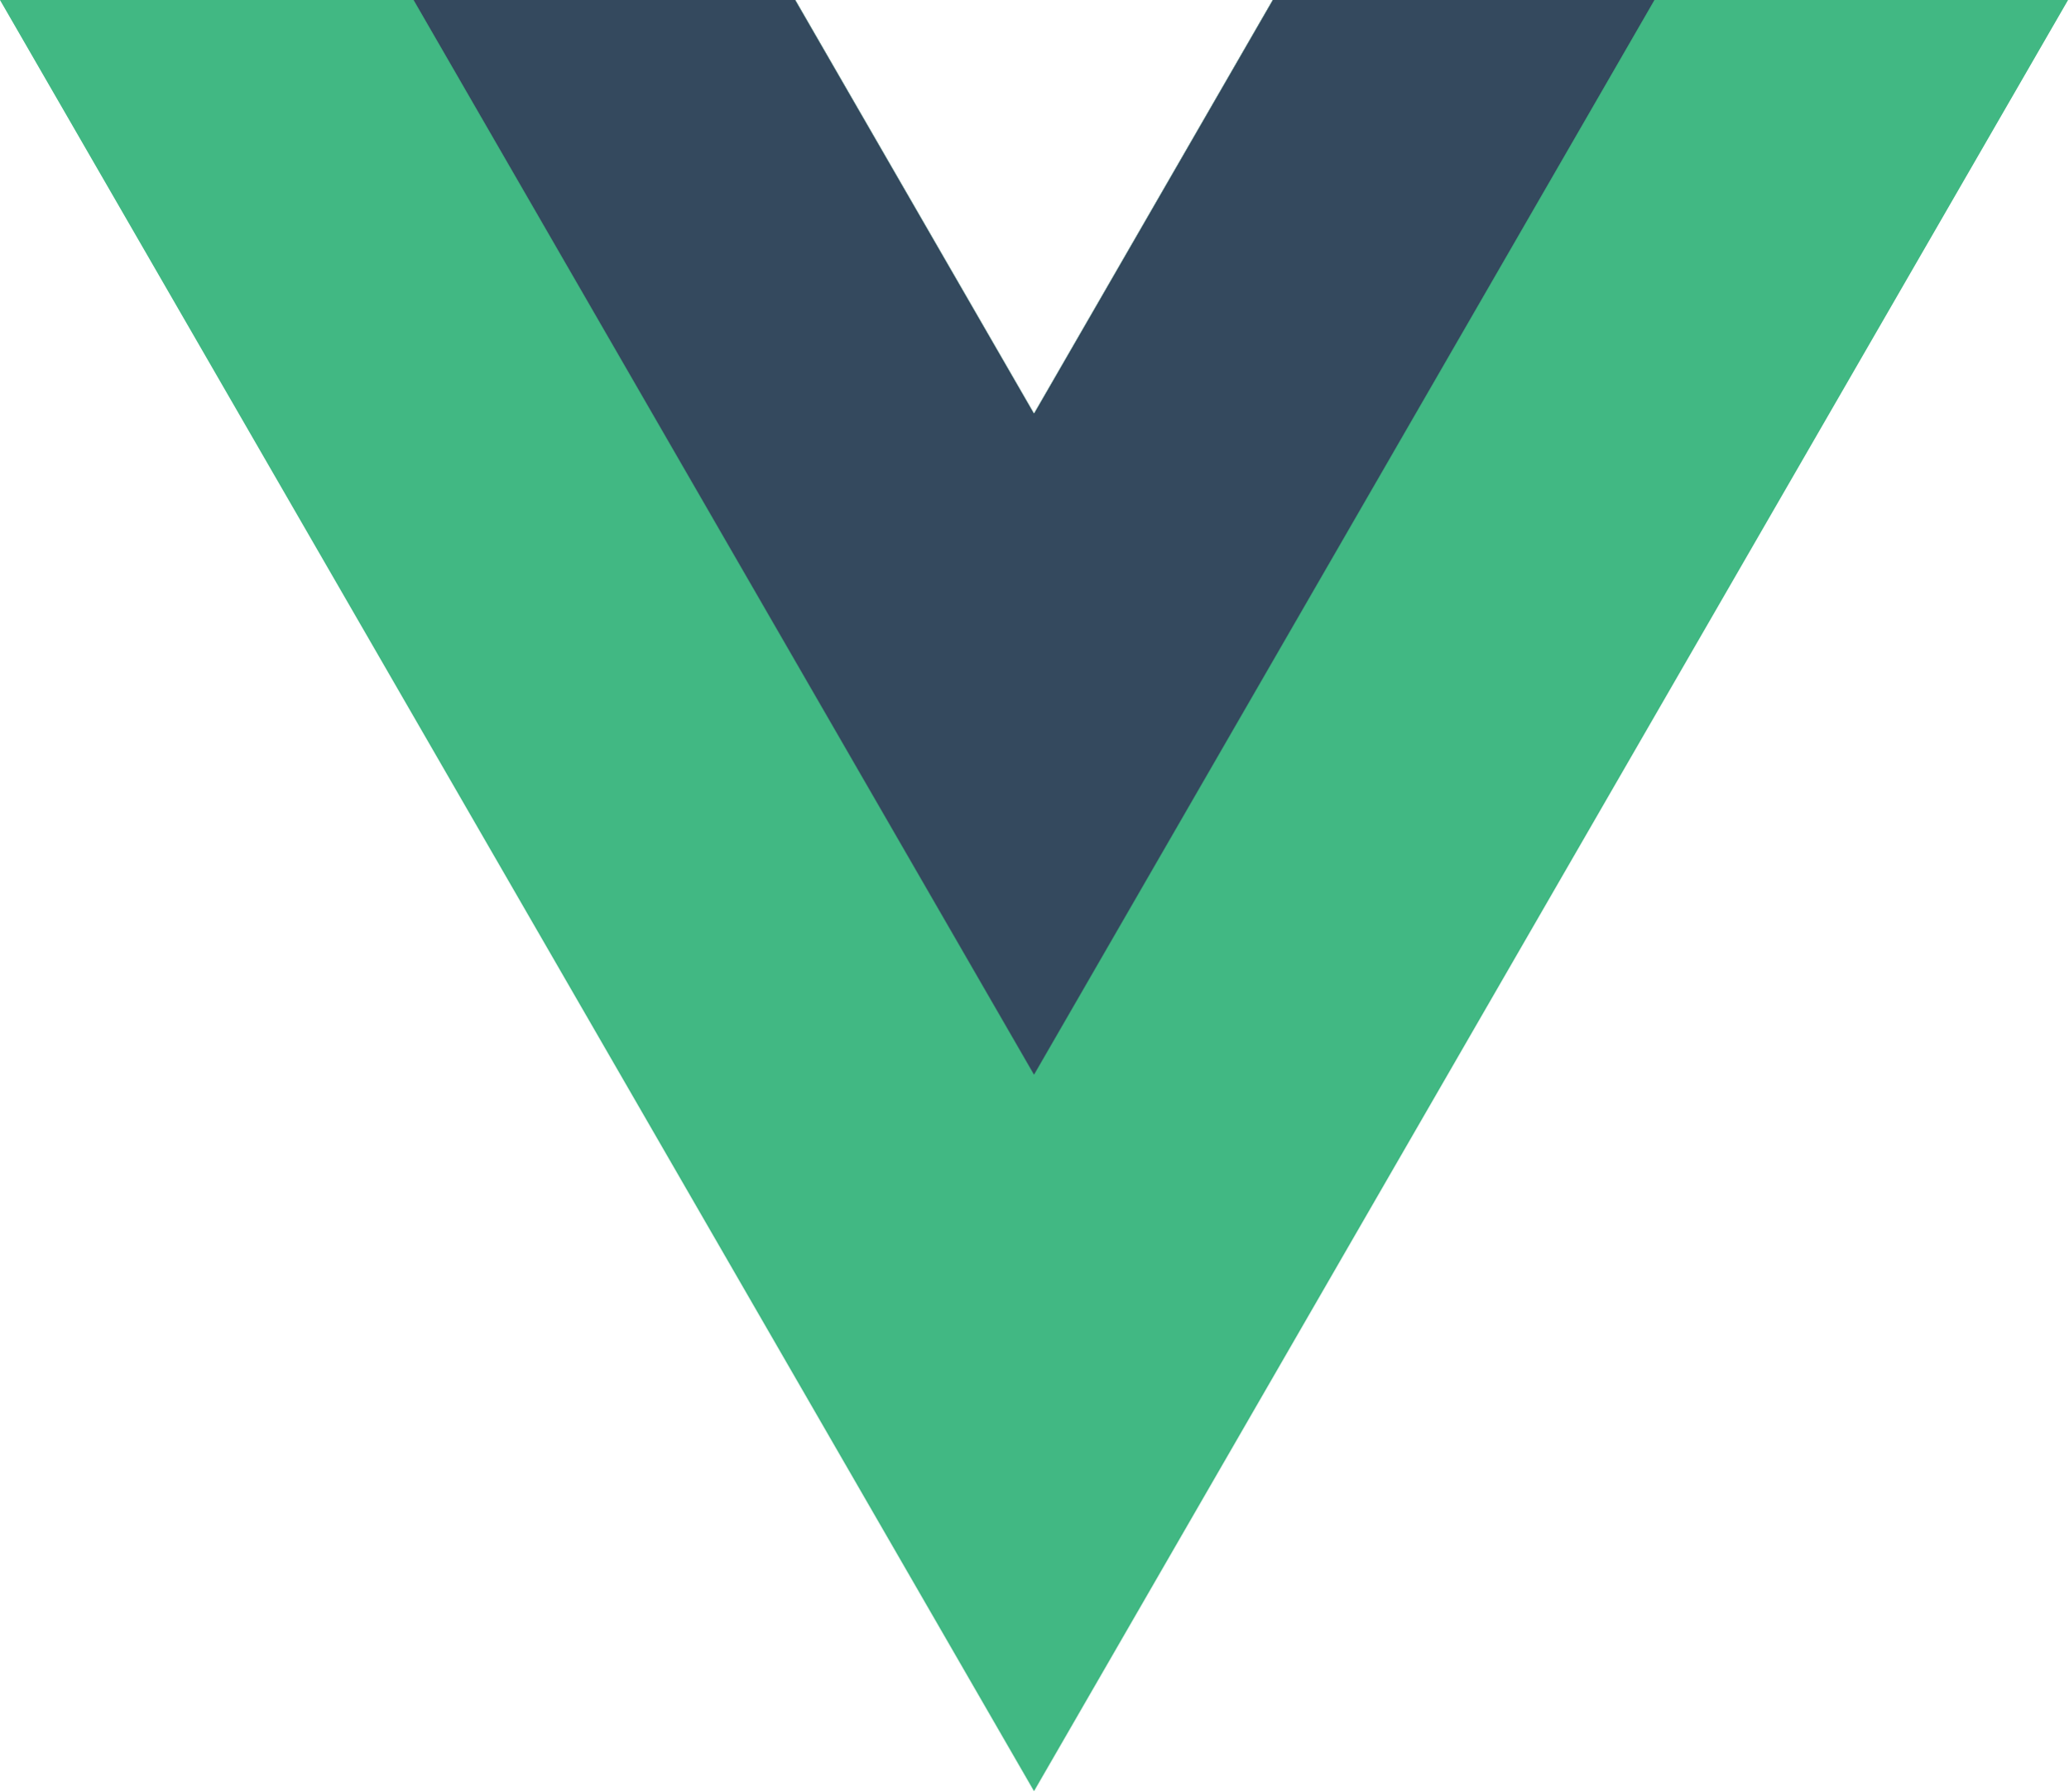
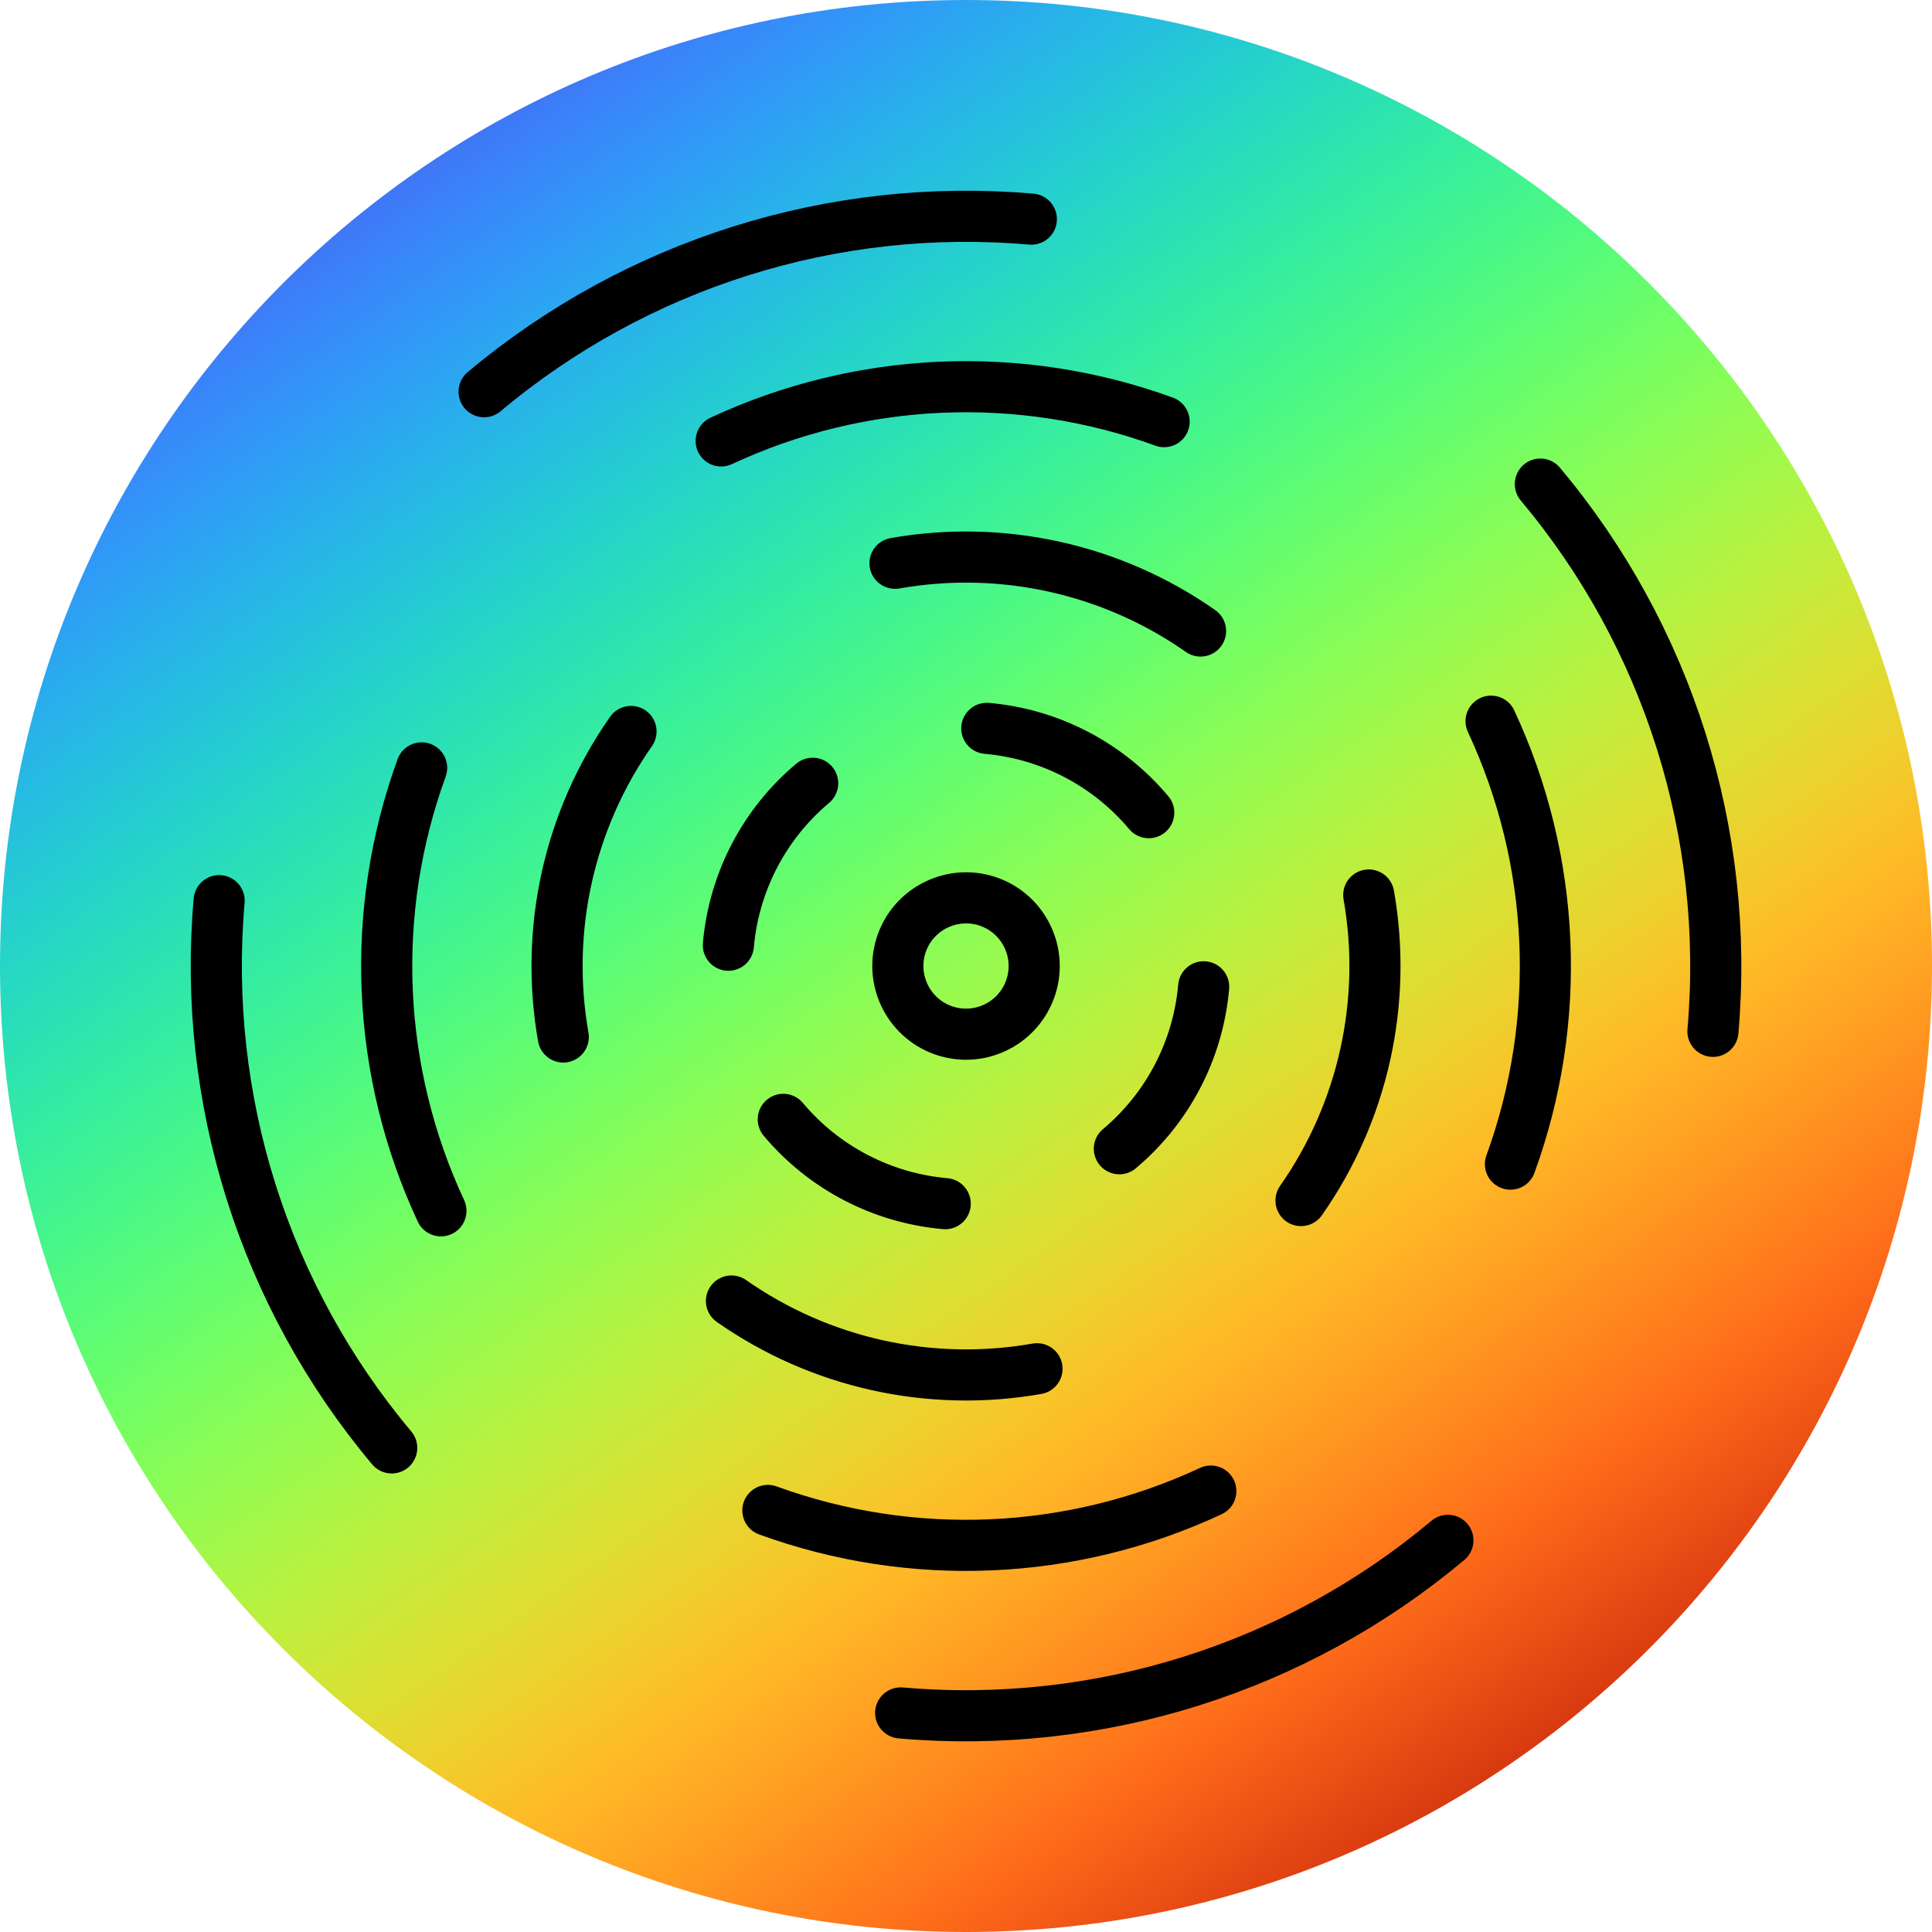
- <svg xmlns="http://www.w3.org/2000/svg" viewBox="0 0 261.76 226.69">
-   <path d="M161.096.001l-30.225 52.351L100.647.001H-.005l130.877 226.688L261.749.001z" fill="#41b883" />
-   <path d="M161.096.001l-30.225 52.351L100.647.001H52.346l78.526 136.01L209.398.001z" fill="#34495e" />
+ <svg xmlns="http://www.w3.org/2000/svg" xmlns:xlink="http://www.w3.org/1999/xlink" class="typst-doc" viewBox="0 0 28.346 28.346" width="28.346pt" height="28.346pt">
+   <g>
+     <g transform="translate(0.000000000000000895172 0.000000000000000895172)">
+       <g class="typst-group">
+         <g>
+           <g transform="translate(0 0)">
+             <path class="typst-shape" fill="url(#gAB62AEAF84A876684387363647425B68)" fill-rule="nonzero" d="M 14.173 0 C 6.353 0 0 6.353 0 14.173 C 0 21.994 6.353 28.346 14.173 28.346 C 21.994 28.346 28.346 21.994 28.346 14.173 C 28.346 6.353 21.994 0 14.173 0 Z " />
+           </g>
+           <g transform="translate(13.17308 13.17308)">
+             <path class="typst-shape" fill="none" stroke="#000000" stroke-width="0.75" stroke-linecap="round" stroke-linejoin="miter" stroke-miterlimit="4" d="M 1.342 0.06 C 0.824 -0.128 0.249 0.14 0.06 0.658 C -0.128 1.177 0.14 1.751 0.658 1.94 C 1.177 2.129 1.751 1.861 1.94 1.342 C 2.129 0.824 1.861 0.249 1.342 0.06 Z " />
+           </g>
+           <g transform="translate(14.47827 10.68655)">
+             <path class="typst-shape" fill="none" stroke="#000000" stroke-width="0.75" stroke-linecap="round" stroke-linejoin="miter" stroke-miterlimit="4" d="M 2.376 1.237 C 1.779 0.526 0.925 0.081 0 0 " />
+           </g>
+           <g transform="translate(10.68655 11.49207)">
+             <path class="typst-shape" fill="none" stroke="#000000" stroke-width="0.75" stroke-linecap="round" stroke-linejoin="miter" stroke-miterlimit="4" d="M 1.237 0 C 0.526 0.597 0.081 1.451 0 2.376 " />
+           </g>
+           <g transform="translate(11.49207 16.42298)">
+             <path class="typst-shape" fill="none" stroke="#000000" stroke-width="0.75" stroke-linecap="round" stroke-linejoin="miter" stroke-miterlimit="4" d="M 0 0 C 0.597 0.711 1.451 1.156 2.376 1.237 " />
+           </g>
+           <g transform="translate(16.42298 14.47827)">
+             <path class="typst-shape" fill="none" stroke="#000000" stroke-width="0.75" stroke-linecap="round" stroke-linejoin="miter" stroke-miterlimit="4" d="M 0 2.376 C 0.711 1.779 1.156 0.925 1.237 0 " />
+           </g>
+           <g transform="translate(19.08814 13.13134)">
+             <path class="typst-shape" fill="none" stroke="#000000" stroke-width="0.75" stroke-linecap="round" stroke-linejoin="miter" stroke-miterlimit="4" d="M 0 4.483 C 0.913 3.18 1.27 1.567 0.994 0 " />
+           </g>
+           <g transform="translate(13.13134 8.173203)">
+             <path class="typst-shape" fill="none" stroke="#000000" stroke-width="0.75" stroke-linecap="round" stroke-linejoin="miter" stroke-miterlimit="4" d="M 4.483 1.085 C 3.18 0.172 1.567 -0.185 0 0.091 " />
+           </g>
+           <g transform="translate(8.173203 10.73177)">
+             <path class="typst-shape" fill="none" stroke="#000000" stroke-width="0.75" stroke-linecap="round" stroke-linejoin="miter" stroke-miterlimit="4" d="M 1.085 0 C 0.172 1.304 -0.185 2.916 0.091 4.483 " />
+           </g>
+           <g transform="translate(10.73177 19.08814)">
+             <path class="typst-shape" fill="none" stroke="#000000" stroke-width="0.75" stroke-linecap="round" stroke-linejoin="miter" stroke-miterlimit="4" d="M 0 0 C 1.304 0.913 2.916 1.27 4.483 0.994 " />
+           </g>
+           <g transform="translate(11.26606 21.87684)">
+             <path class="typst-shape" fill="none" stroke="#000000" stroke-width="0.75" stroke-linecap="round" stroke-linejoin="miter" stroke-miterlimit="4" d="M 0 0.284 C 2.118 1.055 4.456 0.953 6.499 0 " />
+           </g>
+           <g transform="translate(21.87684 10.58097)">
+             <path class="typst-shape" fill="none" stroke="#000000" stroke-width="0.75" stroke-linecap="round" stroke-linejoin="miter" stroke-miterlimit="4" d="M 0.284 6.499 C 1.055 4.381 0.953 2.043 0 0 " />
+           </g>
+           <g transform="translate(10.58097 5.673225)">
+             <path class="typst-shape" fill="none" stroke="#000000" stroke-width="0.75" stroke-linecap="round" stroke-linejoin="miter" stroke-miterlimit="4" d="M 6.499 0.513 C 4.381 -0.258 2.043 -0.156 0 0.796 " />
+           </g>
+           <g transform="translate(5.673225 11.26606)">
+             <path class="typst-shape" fill="none" stroke="#000000" stroke-width="0.75" stroke-linecap="round" stroke-linejoin="miter" stroke-miterlimit="4" d="M 0.513 0 C -0.258 2.118 -0.156 4.456 0.796 6.499 " />
+           </g>
+           <g transform="translate(3.173199 13.21452)">
+             <path class="typst-shape" fill="none" stroke="#000000" stroke-width="0.75" stroke-linecap="round" stroke-linejoin="miter" stroke-miterlimit="4" d="M 0.042 0 C -0.212 2.906 0.698 5.795 2.574 8.029 " />
+           </g>
+           <g transform="translate(13.21452 22.59972)">
+             <path class="typst-shape" fill="none" stroke="#000000" stroke-width="0.75" stroke-linecap="round" stroke-linejoin="miter" stroke-miterlimit="4" d="M 0 2.532 C 2.906 2.786 5.795 1.875 8.029 0 " />
+           </g>
+           <g transform="translate(22.59972 7.102564)">
+             <path class="typst-shape" fill="none" stroke="#000000" stroke-width="0.75" stroke-linecap="round" stroke-linejoin="miter" stroke-miterlimit="4" d="M 2.532 8.029 C 2.786 5.123 1.875 2.235 0 0 " />
+           </g>
+           <g transform="translate(7.102564 3.173199)">
+             <path class="typst-shape" fill="none" stroke="#000000" stroke-width="0.75" stroke-linecap="round" stroke-linejoin="miter" stroke-miterlimit="4" d="M 8.029 0.042 C 5.123 -0.212 2.235 0.698 0 2.574 " />
+           </g>
+         </g>
+       </g>
+     </g>
+   </g>
+   <defs id="gradients">
+     <linearGradient id="f28DEF73124A827F41E1FD4C55247CAE6" spreadMethod="pad" gradientUnits="userSpaceOnUse" x1="0" y1="0" x2="0.799" y2="1.141">
+       <stop offset="0%" stop-color="#23171b" />
+       <stop offset="0.39%" stop-color="#271a28" />
+       <stop offset="0.39%" stop-color="#271a28" />
+       <stop offset="0.78%" stop-color="#2b1c33" />
+       <stop offset="0.78%" stop-color="#2b1c33" />
+       <stop offset="1.18%" stop-color="#2f1e3f" />
+       <stop offset="1.18%" stop-color="#2f1e3f" />
+       <stop offset="1.57%" stop-color="#32204a" />
+       <stop offset="1.57%" stop-color="#32204a" />
+       <stop offset="1.96%" stop-color="#362354" />
+       <stop offset="1.96%" stop-color="#362354" />
+       <stop offset="2.35%" stop-color="#39255f" />
+       <stop offset="2.35%" stop-color="#39255f" />
+       <stop offset="2.75%" stop-color="#3b2768" />
+       <stop offset="2.75%" stop-color="#3b2768" />
+       <stop offset="3.14%" stop-color="#3e2a72" />
+       <stop offset="3.14%" stop-color="#3e2a72" />
+       <stop offset="3.53%" stop-color="#402c7b" />
+       <stop offset="3.53%" stop-color="#402c7b" />
+       <stop offset="3.92%" stop-color="#422f83" />
+       <stop offset="3.92%" stop-color="#422f83" />
+       <stop offset="4.31%" stop-color="#44318b" />
+       <stop offset="4.31%" stop-color="#44318b" />
+       <stop offset="4.71%" stop-color="#453493" />
+       <stop offset="4.71%" stop-color="#453493" />
+       <stop offset="5.1%" stop-color="#46369b" />
+       <stop offset="5.1%" stop-color="#46369b" />
+       <stop offset="5.49%" stop-color="#4839a2" />
+       <stop offset="5.49%" stop-color="#4839a2" />
+       <stop offset="5.88%" stop-color="#493ca8" />
+       <stop offset="5.88%" stop-color="#493ca8" />
+       <stop offset="6.27%" stop-color="#493eaf" />
+       <stop offset="6.27%" stop-color="#493eaf" />
+       <stop offset="6.67%" stop-color="#4a41b5" />
+       <stop offset="6.67%" stop-color="#4a41b5" />
+       <stop offset="7.06%" stop-color="#4a44bb" />
+       <stop offset="7.06%" stop-color="#4a44bb" />
+       <stop offset="7.45%" stop-color="#4b46c0" />
+       <stop offset="7.45%" stop-color="#4b46c0" />
+       <stop offset="7.84%" stop-color="#4b49c5" />
+       <stop offset="7.84%" stop-color="#4b49c5" />
+       <stop offset="8.24%" stop-color="#4b4cca" />
+       <stop offset="8.24%" stop-color="#4b4cca" />
+       <stop offset="8.63%" stop-color="#4b4ecf" />
+       <stop offset="8.63%" stop-color="#4b4ecf" />
+       <stop offset="9.02%" stop-color="#4b51d3" />
+       <stop offset="9.02%" stop-color="#4b51d3" />
+       <stop offset="9.41%" stop-color="#4a54d7" />
+       <stop offset="9.41%" stop-color="#4a54d7" />
+       <stop offset="9.8%" stop-color="#4a56db" />
+       <stop offset="9.8%" stop-color="#4a56db" />
+       <stop offset="10.2%" stop-color="#4959de" />
+       <stop offset="10.2%" stop-color="#4959de" />
+       <stop offset="10.59%" stop-color="#495ce2" />
+       <stop offset="10.59%" stop-color="#495ce2" />
+       <stop offset="10.98%" stop-color="#485fe5" />
+       <stop offset="10.98%" stop-color="#485fe5" />
+       <stop offset="11.37%" stop-color="#4761e7" />
+       <stop offset="11.37%" stop-color="#4761e7" />
+       <stop offset="11.76%" stop-color="#4664ea" />
+       <stop offset="11.76%" stop-color="#4664ea" />
+       <stop offset="12.16%" stop-color="#4567ec" />
+       <stop offset="12.16%" stop-color="#4567ec" />
+       <stop offset="12.55%" stop-color="#446aee" />
+       <stop offset="12.55%" stop-color="#446aee" />
+       <stop offset="12.94%" stop-color="#446df0" />
+       <stop offset="12.94%" stop-color="#446df0" />
+       <stop offset="13.33%" stop-color="#426ff2" />
+       <stop offset="13.33%" stop-color="#426ff2" />
+       <stop offset="13.73%" stop-color="#4172f3" />
+       <stop offset="13.73%" stop-color="#4172f3" />
+       <stop offset="14.12%" stop-color="#4075f5" />
+       <stop offset="14.12%" stop-color="#4075f5" />
+       <stop offset="14.51%" stop-color="#3f78f6" />
+       <stop offset="14.51%" stop-color="#3f78f6" />
+       <stop offset="14.9%" stop-color="#3e7af7" />
+       <stop offset="14.9%" stop-color="#3e7af7" />
+       <stop offset="15.29%" stop-color="#3d7df7" />
+       <stop offset="15.29%" stop-color="#3d7df7" />
+       <stop offset="15.69%" stop-color="#3c80f8" />
+       <stop offset="15.69%" stop-color="#3c80f8" />
+       <stop offset="16.08%" stop-color="#3a83f9" />
+       <stop offset="16.08%" stop-color="#3a83f9" />
+       <stop offset="16.47%" stop-color="#3985f9" />
+       <stop offset="16.47%" stop-color="#3985f9" />
+       <stop offset="16.86%" stop-color="#3888f9" />
+       <stop offset="16.86%" stop-color="#3888f9" />
+       <stop offset="17.25%" stop-color="#378bf9" />
+       <stop offset="17.25%" stop-color="#378bf9" />
+       <stop offset="17.65%" stop-color="#368df9" />
+       <stop offset="17.65%" stop-color="#368df9" />
+       <stop offset="18.04%" stop-color="#3590f8" />
+       <stop offset="18.04%" stop-color="#3590f8" />
+       <stop offset="18.43%" stop-color="#3393f8" />
+       <stop offset="18.43%" stop-color="#3393f8" />
+       <stop offset="18.82%" stop-color="#3295f7" />
+       <stop offset="18.82%" stop-color="#3295f7" />
+       <stop offset="19.22%" stop-color="#3198f7" />
+       <stop offset="19.22%" stop-color="#3198f7" />
+       <stop offset="19.61%" stop-color="#309bf6" />
+       <stop offset="19.61%" stop-color="#309bf6" />
+       <stop offset="20%" stop-color="#2f9df5" />
+       <stop offset="20%" stop-color="#2f9df5" />
+       <stop offset="20.39%" stop-color="#2ea0f4" />
+       <stop offset="20.39%" stop-color="#2ea0f4" />
+       <stop offset="20.78%" stop-color="#2da2f3" />
+       <stop offset="20.78%" stop-color="#2da2f3" />
+       <stop offset="21.18%" stop-color="#2ca5f1" />
+       <stop offset="21.18%" stop-color="#2ca5f1" />
+       <stop offset="21.57%" stop-color="#2ba7f0" />
+       <stop offset="21.57%" stop-color="#2ba7f0" />
+       <stop offset="21.96%" stop-color="#2aaaef" />
+       <stop offset="21.96%" stop-color="#2aaaef" />
+       <stop offset="22.35%" stop-color="#2aaced" />
+       <stop offset="22.35%" stop-color="#2aaced" />
+       <stop offset="22.75%" stop-color="#29afec" />
+       <stop offset="22.75%" stop-color="#29afec" />
+       <stop offset="23.14%" stop-color="#28b1ea" />
+       <stop offset="23.14%" stop-color="#28b1ea" />
+       <stop offset="23.53%" stop-color="#28b4e8" />
+       <stop offset="23.53%" stop-color="#28b4e8" />
+       <stop offset="23.92%" stop-color="#27b6e6" />
+       <stop offset="23.92%" stop-color="#27b6e6" />
+       <stop offset="24.31%" stop-color="#27b8e5" />
+       <stop offset="24.31%" stop-color="#27b8e5" />
+       <stop offset="24.71%" stop-color="#26bbe3" />
+       <stop offset="24.71%" stop-color="#26bbe3" />
+       <stop offset="25.1%" stop-color="#26bde1" />
+       <stop offset="25.1%" stop-color="#26bde1" />
+       <stop offset="25.49%" stop-color="#26bfdf" />
+       <stop offset="25.49%" stop-color="#26bfdf" />
+       <stop offset="25.88%" stop-color="#25c1dc" />
+       <stop offset="25.88%" stop-color="#25c1dc" />
+       <stop offset="26.27%" stop-color="#25c3da" />
+       <stop offset="26.27%" stop-color="#25c3da" />
+       <stop offset="26.67%" stop-color="#25c6d8" />
+       <stop offset="26.67%" stop-color="#25c6d8" />
+       <stop offset="27.06%" stop-color="#25c8d6" />
+       <stop offset="27.06%" stop-color="#25c8d6" />
+       <stop offset="27.45%" stop-color="#25cad3" />
+       <stop offset="27.45%" stop-color="#25cad3" />
+       <stop offset="27.84%" stop-color="#25ccd1" />
+       <stop offset="27.84%" stop-color="#25ccd1" />
+       <stop offset="28.24%" stop-color="#25cecf" />
+       <stop offset="28.24%" stop-color="#25cecf" />
+       <stop offset="28.63%" stop-color="#26d0cc" />
+       <stop offset="28.63%" stop-color="#26d0cc" />
+       <stop offset="29.02%" stop-color="#26d2ca" />
+       <stop offset="29.02%" stop-color="#26d2ca" />
+       <stop offset="29.41%" stop-color="#26d4c8" />
+       <stop offset="29.41%" stop-color="#26d4c8" />
+       <stop offset="29.8%" stop-color="#27d6c5" />
+       <stop offset="29.8%" stop-color="#27d6c5" />
+       <stop offset="30.2%" stop-color="#27d8c3" />
+       <stop offset="30.2%" stop-color="#27d8c3" />
+       <stop offset="30.59%" stop-color="#28d9c0" />
+       <stop offset="30.59%" stop-color="#28d9c0" />
+       <stop offset="30.98%" stop-color="#29dbbe" />
+       <stop offset="30.98%" stop-color="#29dbbe" />
+       <stop offset="31.37%" stop-color="#29ddbb" />
+       <stop offset="31.37%" stop-color="#29ddbb" />
+       <stop offset="31.76%" stop-color="#2adfb8" />
+       <stop offset="31.76%" stop-color="#2adfb8" />
+       <stop offset="32.16%" stop-color="#2be0b6" />
+       <stop offset="32.16%" stop-color="#2be0b6" />
+       <stop offset="32.55%" stop-color="#2ce2b3" />
+       <stop offset="32.55%" stop-color="#2ce2b3" />
+       <stop offset="32.94%" stop-color="#2de3b1" />
+       <stop offset="32.94%" stop-color="#2de3b1" />
+       <stop offset="33.33%" stop-color="#2ee5ae" />
+       <stop offset="33.33%" stop-color="#2ee5ae" />
+       <stop offset="33.73%" stop-color="#30e6ac" />
+       <stop offset="33.73%" stop-color="#30e6ac" />
+       <stop offset="34.12%" stop-color="#31e8a9" />
+       <stop offset="34.12%" stop-color="#31e8a9" />
+       <stop offset="34.51%" stop-color="#32e9a6" />
+       <stop offset="34.51%" stop-color="#32e9a6" />
+       <stop offset="34.9%" stop-color="#34eba4" />
+       <stop offset="34.9%" stop-color="#34eba4" />
+       <stop offset="35.29%" stop-color="#35eca1" />
+       <stop offset="35.29%" stop-color="#35eca1" />
+       <stop offset="35.69%" stop-color="#37ed9f" />
+       <stop offset="35.69%" stop-color="#37ed9f" />
+       <stop offset="36.08%" stop-color="#39ef9c" />
+       <stop offset="36.08%" stop-color="#39ef9c" />
+       <stop offset="36.47%" stop-color="#3af09a" />
+       <stop offset="36.47%" stop-color="#3af09a" />
+       <stop offset="36.86%" stop-color="#3cf197" />
+       <stop offset="36.86%" stop-color="#3cf197" />
+       <stop offset="37.25%" stop-color="#3ef295" />
+       <stop offset="37.25%" stop-color="#3ef295" />
+       <stop offset="37.65%" stop-color="#40f392" />
+       <stop offset="37.65%" stop-color="#40f392" />
+       <stop offset="38.04%" stop-color="#42f490" />
+       <stop offset="38.04%" stop-color="#42f490" />
+       <stop offset="38.43%" stop-color="#44f58d" />
+       <stop offset="38.43%" stop-color="#44f58d" />
+       <stop offset="38.82%" stop-color="#46f68b" />
+       <stop offset="38.82%" stop-color="#46f68b" />
+       <stop offset="39.22%" stop-color="#48f788" />
+       <stop offset="39.22%" stop-color="#48f788" />
+       <stop offset="39.61%" stop-color="#4af786" />
+       <stop offset="39.61%" stop-color="#4af786" />
+       <stop offset="40%" stop-color="#4df884" />
+       <stop offset="40%" stop-color="#4df884" />
+       <stop offset="40.39%" stop-color="#4ff981" />
+       <stop offset="40.39%" stop-color="#4ff981" />
+       <stop offset="40.78%" stop-color="#51fa7f" />
+       <stop offset="40.78%" stop-color="#51fa7f" />
+       <stop offset="41.18%" stop-color="#54fa7d" />
+       <stop offset="41.18%" stop-color="#54fa7d" />
+       <stop offset="41.57%" stop-color="#56fb7a" />
+       <stop offset="41.57%" stop-color="#56fb7a" />
+       <stop offset="41.96%" stop-color="#59fb78" />
+       <stop offset="41.96%" stop-color="#59fb78" />
+       <stop offset="42.35%" stop-color="#5cfc76" />
+       <stop offset="42.35%" stop-color="#5cfc76" />
+       <stop offset="42.75%" stop-color="#5efc74" />
+       <stop offset="42.75%" stop-color="#5efc74" />
+       <stop offset="43.14%" stop-color="#61fd71" />
+       <stop offset="43.14%" stop-color="#61fd71" />
+       <stop offset="43.53%" stop-color="#64fd6f" />
+       <stop offset="43.53%" stop-color="#64fd6f" />
+       <stop offset="43.92%" stop-color="#66fd6d" />
+       <stop offset="43.92%" stop-color="#66fd6d" />
+       <stop offset="44.31%" stop-color="#69fd6b" />
+       <stop offset="44.31%" stop-color="#69fd6b" />
+       <stop offset="44.71%" stop-color="#6cfd69" />
+       <stop offset="44.71%" stop-color="#6cfd69" />
+       <stop offset="45.1%" stop-color="#6ffe67" />
+       <stop offset="45.1%" stop-color="#6ffe67" />
+       <stop offset="45.49%" stop-color="#72fe65" />
+       <stop offset="45.49%" stop-color="#72fe65" />
+       <stop offset="45.88%" stop-color="#75fe63" />
+       <stop offset="45.88%" stop-color="#75fe63" />
+       <stop offset="46.27%" stop-color="#78fe61" />
+       <stop offset="46.27%" stop-color="#78fe61" />
+       <stop offset="46.67%" stop-color="#7bfe5f" />
+       <stop offset="46.67%" stop-color="#7bfe5f" />
+       <stop offset="47.06%" stop-color="#7efd5d" />
+       <stop offset="47.06%" stop-color="#7efd5d" />
+       <stop offset="47.45%" stop-color="#81fd5c" />
+       <stop offset="47.45%" stop-color="#81fd5c" />
+       <stop offset="47.84%" stop-color="#84fd5a" />
+       <stop offset="47.84%" stop-color="#84fd5a" />
+       <stop offset="48.24%" stop-color="#87fd58" />
+       <stop offset="48.24%" stop-color="#87fd58" />
+       <stop offset="48.63%" stop-color="#8afc56" />
+       <stop offset="48.63%" stop-color="#8afc56" />
+       <stop offset="49.02%" stop-color="#8dfc55" />
+       <stop offset="49.02%" stop-color="#8dfc55" />
+       <stop offset="49.41%" stop-color="#90fb53" />
+       <stop offset="49.41%" stop-color="#90fb53" />
+       <stop offset="49.8%" stop-color="#93fb51" />
+       <stop offset="49.8%" stop-color="#93fb51" />
+       <stop offset="50.2%" stop-color="#96fa50" />
+       <stop offset="50.2%" stop-color="#96fa50" />
+       <stop offset="50.59%" stop-color="#99fa4e" />
+       <stop offset="50.59%" stop-color="#99fa4e" />
+       <stop offset="50.98%" stop-color="#9cf94d" />
+       <stop offset="50.98%" stop-color="#9cf94d" />
+       <stop offset="51.37%" stop-color="#9ff84b" />
+       <stop offset="51.37%" stop-color="#9ff84b" />
+       <stop offset="51.76%" stop-color="#a2f84a" />
+       <stop offset="51.76%" stop-color="#a2f84a" />
+       <stop offset="52.16%" stop-color="#a6f748" />
+       <stop offset="52.16%" stop-color="#a6f748" />
+       <stop offset="52.55%" stop-color="#a9f647" />
+       <stop offset="52.55%" stop-color="#a9f647" />
+       <stop offset="52.94%" stop-color="#acf546" />
+       <stop offset="52.94%" stop-color="#acf546" />
+       <stop offset="53.33%" stop-color="#aff444" />
+       <stop offset="53.33%" stop-color="#aff444" />
+       <stop offset="53.73%" stop-color="#b2f343" />
+       <stop offset="53.73%" stop-color="#b2f343" />
+       <stop offset="54.12%" stop-color="#b5f242" />
+       <stop offset="54.12%" stop-color="#b5f242" />
+       <stop offset="54.51%" stop-color="#b8f141" />
+       <stop offset="54.51%" stop-color="#b8f141" />
+       <stop offset="54.9%" stop-color="#bbf03f" />
+       <stop offset="54.9%" stop-color="#bbf03f" />
+       <stop offset="55.29%" stop-color="#beef3e" />
+       <stop offset="55.29%" stop-color="#beef3e" />
+       <stop offset="55.69%" stop-color="#c1ed3d" />
+       <stop offset="55.69%" stop-color="#c1ed3d" />
+       <stop offset="56.08%" stop-color="#c3ec3c" />
+       <stop offset="56.08%" stop-color="#c3ec3c" />
+       <stop offset="56.47%" stop-color="#c6eb3b" />
+       <stop offset="56.47%" stop-color="#c6eb3b" />
+       <stop offset="56.86%" stop-color="#c9e93a" />
+       <stop offset="56.86%" stop-color="#c9e93a" />
+       <stop offset="57.25%" stop-color="#cce839" />
+       <stop offset="57.25%" stop-color="#cce839" />
+       <stop offset="57.65%" stop-color="#cfe738" />
+       <stop offset="57.65%" stop-color="#cfe738" />
+       <stop offset="58.04%" stop-color="#d1e537" />
+       <stop offset="58.04%" stop-color="#d1e537" />
+       <stop offset="58.43%" stop-color="#d4e336" />
+       <stop offset="58.43%" stop-color="#d4e336" />
+       <stop offset="58.82%" stop-color="#d7e235" />
+       <stop offset="58.82%" stop-color="#d7e235" />
+       <stop offset="59.22%" stop-color="#d9e034" />
+       <stop offset="59.22%" stop-color="#d9e034" />
+       <stop offset="59.61%" stop-color="#dcdf33" />
+       <stop offset="59.61%" stop-color="#dcdf33" />
+       <stop offset="60%" stop-color="#dedd32" />
+       <stop offset="60%" stop-color="#dedd32" />
+       <stop offset="60.39%" stop-color="#e0db32" />
+       <stop offset="60.39%" stop-color="#e0db32" />
+       <stop offset="60.78%" stop-color="#e3d931" />
+       <stop offset="60.78%" stop-color="#e3d931" />
+       <stop offset="61.18%" stop-color="#e5d730" />
+       <stop offset="61.18%" stop-color="#e5d730" />
+       <stop offset="61.57%" stop-color="#e7d52f" />
+       <stop offset="61.57%" stop-color="#e7d52f" />
+       <stop offset="61.96%" stop-color="#e9d42f" />
+       <stop offset="61.96%" stop-color="#e9d42f" />
+       <stop offset="62.35%" stop-color="#ecd22e" />
+       <stop offset="62.35%" stop-color="#ecd22e" />
+       <stop offset="62.75%" stop-color="#eed02d" />
+       <stop offset="62.75%" stop-color="#eed02d" />
+       <stop offset="63.14%" stop-color="#f0ce2c" />
+       <stop offset="63.14%" stop-color="#f0ce2c" />
+       <stop offset="63.53%" stop-color="#f1cb2c" />
+       <stop offset="63.53%" stop-color="#f1cb2c" />
+       <stop offset="63.92%" stop-color="#f3c92b" />
+       <stop offset="63.92%" stop-color="#f3c92b" />
+       <stop offset="64.31%" stop-color="#f5c72b" />
+       <stop offset="64.31%" stop-color="#f5c72b" />
+       <stop offset="64.71%" stop-color="#f7c52a" />
+       <stop offset="64.71%" stop-color="#f7c52a" />
+       <stop offset="65.1%" stop-color="#f8c329" />
+       <stop offset="65.1%" stop-color="#f8c329" />
+       <stop offset="65.49%" stop-color="#fac029" />
+       <stop offset="65.49%" stop-color="#fac029" />
+       <stop offset="65.88%" stop-color="#fbbe28" />
+       <stop offset="65.88%" stop-color="#fbbe28" />
+       <stop offset="66.27%" stop-color="#fdbc28" />
+       <stop offset="66.27%" stop-color="#fdbc28" />
+       <stop offset="66.67%" stop-color="#feb927" />
+       <stop offset="66.67%" stop-color="#feb927" />
+       <stop offset="67.06%" stop-color="#ffb727" />
+       <stop offset="67.06%" stop-color="#ffb727" />
+       <stop offset="67.45%" stop-color="#ffb526" />
+       <stop offset="67.45%" stop-color="#ffb526" />
+       <stop offset="67.84%" stop-color="#ffb226" />
+       <stop offset="67.84%" stop-color="#ffb226" />
+       <stop offset="68.24%" stop-color="#ffb025" />
+       <stop offset="68.24%" stop-color="#ffb025" />
+       <stop offset="68.63%" stop-color="#ffad25" />
+       <stop offset="68.63%" stop-color="#ffad25" />
+       <stop offset="69.02%" stop-color="#ffab24" />
+       <stop offset="69.02%" stop-color="#ffab24" />
+       <stop offset="69.41%" stop-color="#ffa824" />
+       <stop offset="69.41%" stop-color="#ffa824" />
+       <stop offset="69.8%" stop-color="#ffa623" />
+       <stop offset="69.8%" stop-color="#ffa623" />
+       <stop offset="70.2%" stop-color="#ffa323" />
+       <stop offset="70.2%" stop-color="#ffa323" />
+       <stop offset="70.59%" stop-color="#ffa022" />
+       <stop offset="70.59%" stop-color="#ffa022" />
+       <stop offset="70.98%" stop-color="#ff9e22" />
+       <stop offset="70.98%" stop-color="#ff9e22" />
+       <stop offset="71.37%" stop-color="#ff9b21" />
+       <stop offset="71.37%" stop-color="#ff9b21" />
+       <stop offset="71.76%" stop-color="#ff9921" />
+       <stop offset="71.76%" stop-color="#ff9921" />
+       <stop offset="72.16%" stop-color="#ff9621" />
+       <stop offset="72.16%" stop-color="#ff9621" />
+       <stop offset="72.55%" stop-color="#ff9320" />
+       <stop offset="72.55%" stop-color="#ff9320" />
+       <stop offset="72.94%" stop-color="#ff9020" />
+       <stop offset="72.94%" stop-color="#ff9020" />
+       <stop offset="73.33%" stop-color="#ff8e1f" />
+       <stop offset="73.33%" stop-color="#ff8e1f" />
+       <stop offset="73.73%" stop-color="#ff8b1f" />
+       <stop offset="73.73%" stop-color="#ff8b1f" />
+       <stop offset="74.12%" stop-color="#ff881e" />
+       <stop offset="74.12%" stop-color="#ff881e" />
+       <stop offset="74.51%" stop-color="#ff851e" />
+       <stop offset="74.51%" stop-color="#ff851e" />
+       <stop offset="74.9%" stop-color="#ff831d" />
+       <stop offset="74.9%" stop-color="#ff831d" />
+       <stop offset="75.29%" stop-color="#ff801d" />
+       <stop offset="75.29%" stop-color="#ff801d" />
+       <stop offset="75.69%" stop-color="#ff7d1d" />
+       <stop offset="75.69%" stop-color="#ff7d1d" />
+       <stop offset="76.08%" stop-color="#ff7a1c" />
+       <stop offset="76.08%" stop-color="#ff7a1c" />
+       <stop offset="76.47%" stop-color="#ff781c" />
+       <stop offset="76.47%" stop-color="#ff781c" />
+       <stop offset="76.86%" stop-color="#ff751b" />
+       <stop offset="76.86%" stop-color="#ff751b" />
+       <stop offset="77.25%" stop-color="#ff721b" />
+       <stop offset="77.25%" stop-color="#ff721b" />
+       <stop offset="77.65%" stop-color="#ff6f1a" />
+       <stop offset="77.65%" stop-color="#ff6f1a" />
+       <stop offset="78.04%" stop-color="#fd6c1a" />
+       <stop offset="78.04%" stop-color="#fd6c1a" />
+       <stop offset="78.43%" stop-color="#fc6a19" />
+       <stop offset="78.43%" stop-color="#fc6a19" />
+       <stop offset="78.82%" stop-color="#fa6719" />
+       <stop offset="78.82%" stop-color="#fa6719" />
+       <stop offset="79.22%" stop-color="#f96418" />
+       <stop offset="79.22%" stop-color="#f96418" />
+       <stop offset="79.61%" stop-color="#f76118" />
+       <stop offset="79.61%" stop-color="#f76118" />
+       <stop offset="80%" stop-color="#f65f18" />
+       <stop offset="80%" stop-color="#f65f18" />
+       <stop offset="80.39%" stop-color="#f45c17" />
+       <stop offset="80.39%" stop-color="#f45c17" />
+       <stop offset="80.78%" stop-color="#f25916" />
+       <stop offset="80.78%" stop-color="#f25916" />
+       <stop offset="81.18%" stop-color="#f05716" />
+       <stop offset="81.18%" stop-color="#f05716" />
+       <stop offset="81.57%" stop-color="#ee5415" />
+       <stop offset="81.57%" stop-color="#ee5415" />
+       <stop offset="81.96%" stop-color="#ec5115" />
+       <stop offset="81.96%" stop-color="#ec5115" />
+       <stop offset="82.35%" stop-color="#ea4f14" />
+       <stop offset="82.35%" stop-color="#ea4f14" />
+       <stop offset="82.75%" stop-color="#e84c14" />
+       <stop offset="82.75%" stop-color="#e84c14" />
+       <stop offset="83.14%" stop-color="#e64913" />
+       <stop offset="83.14%" stop-color="#e64913" />
+       <stop offset="83.53%" stop-color="#e44713" />
+       <stop offset="83.53%" stop-color="#e44713" />
+       <stop offset="83.92%" stop-color="#e24412" />
+       <stop offset="83.92%" stop-color="#e24412" />
+       <stop offset="84.31%" stop-color="#df4212" />
+       <stop offset="84.31%" stop-color="#df4212" />
+       <stop offset="84.71%" stop-color="#dd3f11" />
+       <stop offset="84.71%" stop-color="#dd3f11" />
+       <stop offset="85.1%" stop-color="#da3d10" />
+       <stop offset="85.1%" stop-color="#da3d10" />
+       <stop offset="85.49%" stop-color="#d83a10" />
+       <stop offset="85.49%" stop-color="#d83a10" />
+       <stop offset="85.88%" stop-color="#d5380f" />
+       <stop offset="85.88%" stop-color="#d5380f" />
+       <stop offset="86.27%" stop-color="#d3360f" />
+       <stop offset="86.27%" stop-color="#d3360f" />
+       <stop offset="86.67%" stop-color="#d0330e" />
+       <stop offset="86.67%" stop-color="#d0330e" />
+       <stop offset="87.06%" stop-color="#ce310d" />
+       <stop offset="87.06%" stop-color="#ce310d" />
+       <stop offset="87.45%" stop-color="#cb2f0d" />
+       <stop offset="87.45%" stop-color="#cb2f0d" />
+       <stop offset="87.84%" stop-color="#c92d0c" />
+       <stop offset="87.84%" stop-color="#c92d0c" />
+       <stop offset="88.24%" stop-color="#c62a0b" />
+       <stop offset="88.24%" stop-color="#c62a0b" />
+       <stop offset="88.63%" stop-color="#c3280b" />
+       <stop offset="88.63%" stop-color="#c3280b" />
+       <stop offset="89.02%" stop-color="#c1260a" />
+       <stop offset="89.02%" stop-color="#c1260a" />
+       <stop offset="89.41%" stop-color="#be2409" />
+       <stop offset="89.41%" stop-color="#be2409" />
+       <stop offset="89.8%" stop-color="#bb2309" />
+       <stop offset="89.8%" stop-color="#bb2309" />
+       <stop offset="90.2%" stop-color="#b92108" />
+       <stop offset="90.2%" stop-color="#b92108" />
+       <stop offset="90.59%" stop-color="#b61f07" />
+       <stop offset="90.59%" stop-color="#b61f07" />
+       <stop offset="90.98%" stop-color="#b41d07" />
+       <stop offset="90.98%" stop-color="#b41d07" />
+       <stop offset="91.37%" stop-color="#b11b06" />
+       <stop offset="91.37%" stop-color="#b11b06" />
+       <stop offset="91.76%" stop-color="#af1a05" />
+       <stop offset="91.76%" stop-color="#af1a05" />
+       <stop offset="92.16%" stop-color="#ac1805" />
+       <stop offset="92.16%" stop-color="#ac1805" />
+       <stop offset="92.55%" stop-color="#aa1704" />
+       <stop offset="92.55%" stop-color="#aa1704" />
+       <stop offset="92.94%" stop-color="#a81604" />
+       <stop offset="92.94%" stop-color="#a81604" />
+       <stop offset="93.33%" stop-color="#a51403" />
+       <stop offset="93.33%" stop-color="#a51403" />
+       <stop offset="93.73%" stop-color="#a31302" />
+       <stop offset="93.73%" stop-color="#a31302" />
+       <stop offset="94.12%" stop-color="#a11202" />
+       <stop offset="94.12%" stop-color="#a11202" />
+       <stop offset="94.51%" stop-color="#9f1101" />
+       <stop offset="94.51%" stop-color="#9f1101" />
+       <stop offset="94.9%" stop-color="#9d1000" />
+       <stop offset="94.9%" stop-color="#9d1000" />
+       <stop offset="95.29%" stop-color="#9b0f00" />
+       <stop offset="95.29%" stop-color="#9b0f00" />
+       <stop offset="95.69%" stop-color="#9a0e00" />
+       <stop offset="95.69%" stop-color="#9a0e00" />
+       <stop offset="96.08%" stop-color="#980e00" />
+       <stop offset="96.08%" stop-color="#980e00" />
+       <stop offset="96.47%" stop-color="#960d00" />
+       <stop offset="96.47%" stop-color="#960d00" />
+       <stop offset="96.86%" stop-color="#950c00" />
+       <stop offset="96.86%" stop-color="#950c00" />
+       <stop offset="97.25%" stop-color="#940c00" />
+       <stop offset="97.25%" stop-color="#940c00" />
+       <stop offset="97.65%" stop-color="#930c00" />
+       <stop offset="97.65%" stop-color="#930c00" />
+       <stop offset="98.04%" stop-color="#920c00" />
+       <stop offset="98.04%" stop-color="#920c00" />
+       <stop offset="98.43%" stop-color="#910b00" />
+       <stop offset="98.43%" stop-color="#910b00" />
+       <stop offset="98.82%" stop-color="#910c00" />
+       <stop offset="98.82%" stop-color="#910c00" />
+       <stop offset="99.22%" stop-color="#900c00" />
+       <stop offset="99.22%" stop-color="#900c00" />
+       <stop offset="99.61%" stop-color="#900c00" />
+       <stop offset="99.61%" stop-color="#900c00" />
+       <stop offset="100%" stop-color="#900c00" />
+     </linearGradient>
+   </defs>
+   <defs id="gradient-refs">
+     <linearGradient gradientTransform="matrix(28.34646 0 0 28.34646 0 0)" id="gAB62AEAF84A876684387363647425B68" href="#f28DEF73124A827F41E1FD4C55247CAE6" xlink:href="#f28DEF73124A827F41E1FD4C55247CAE6" />
+   </defs>
</svg>
